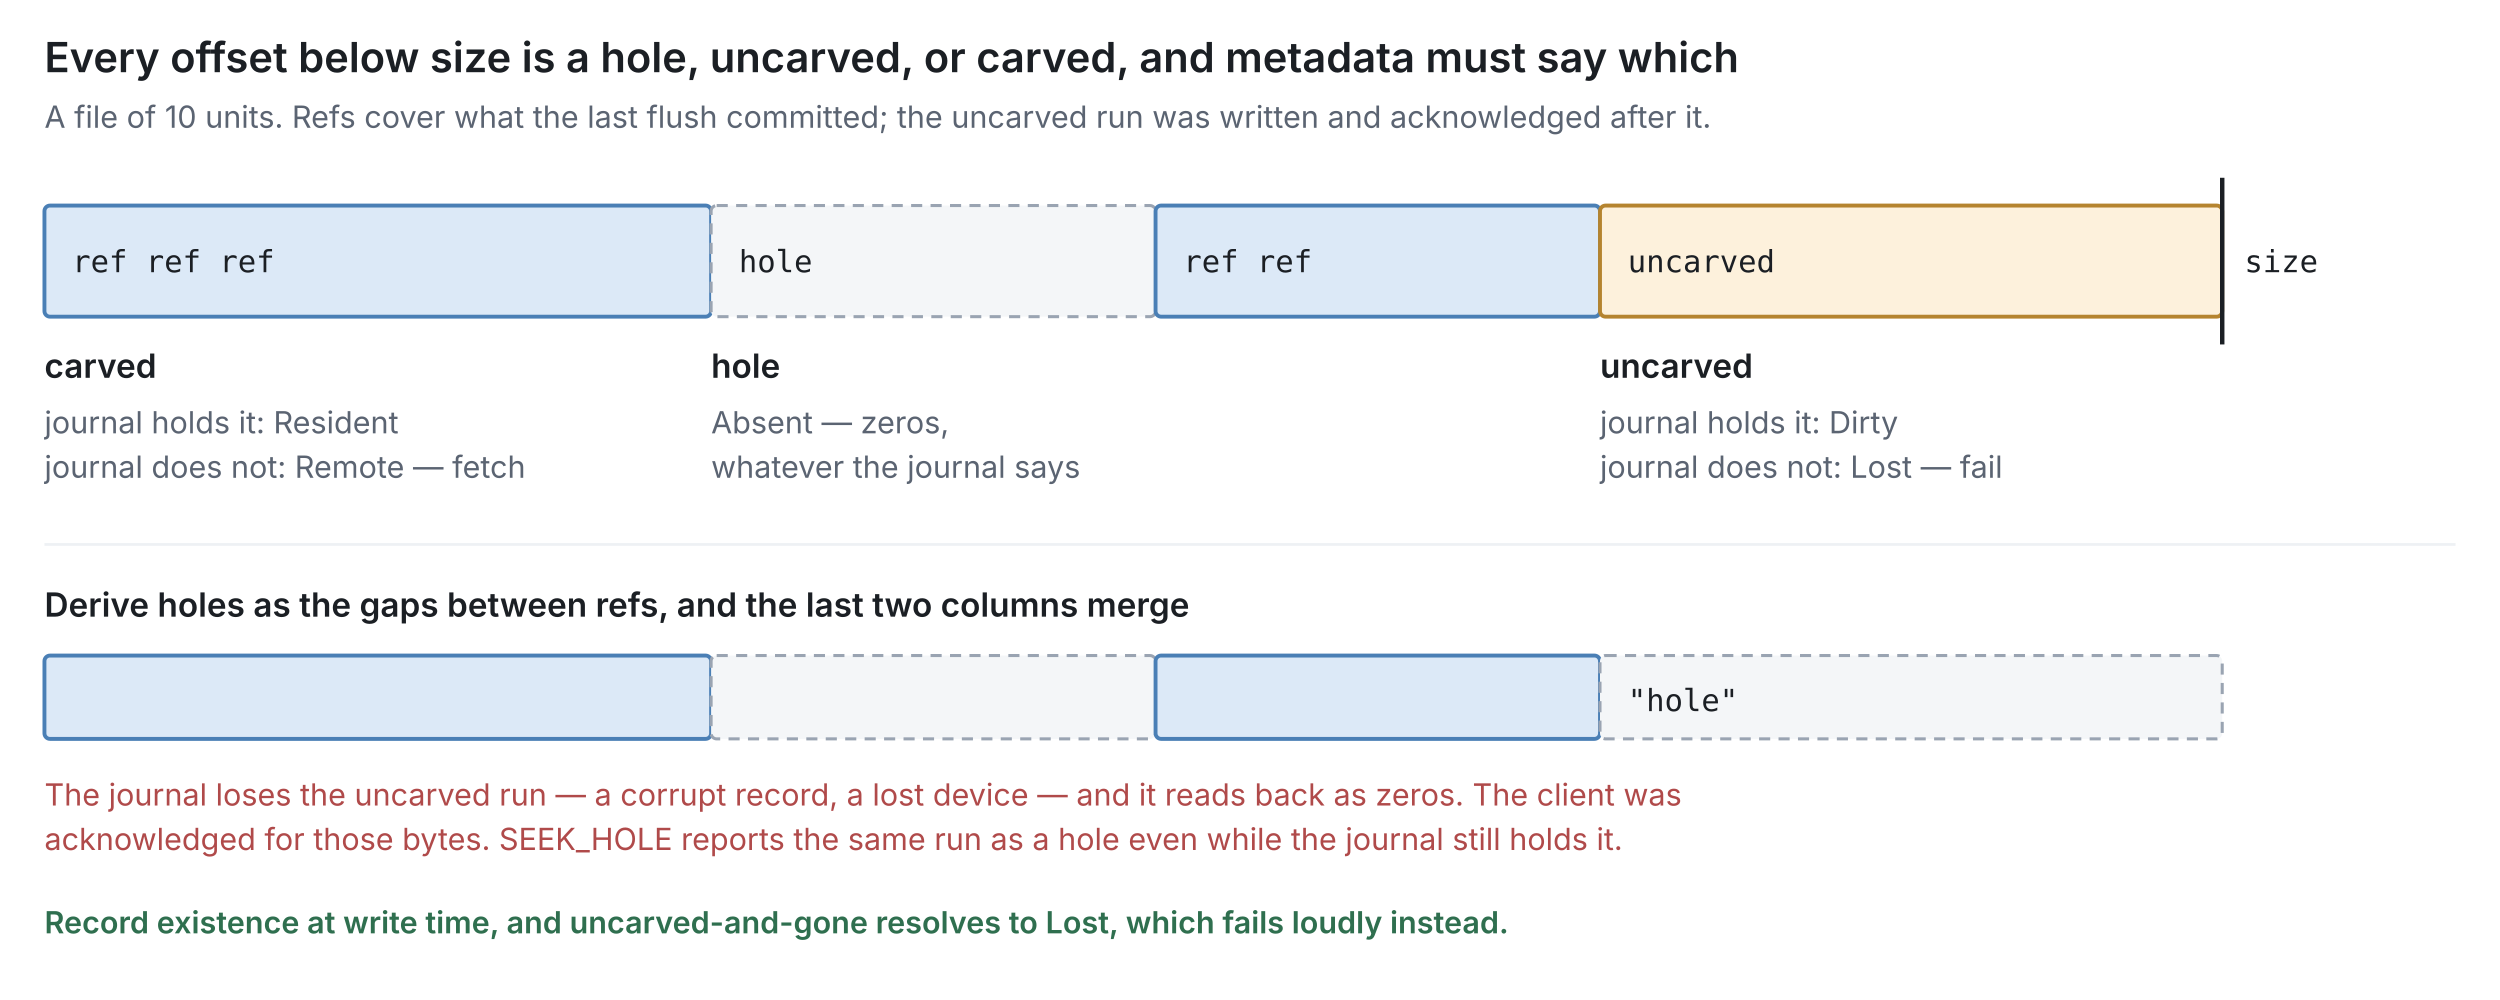
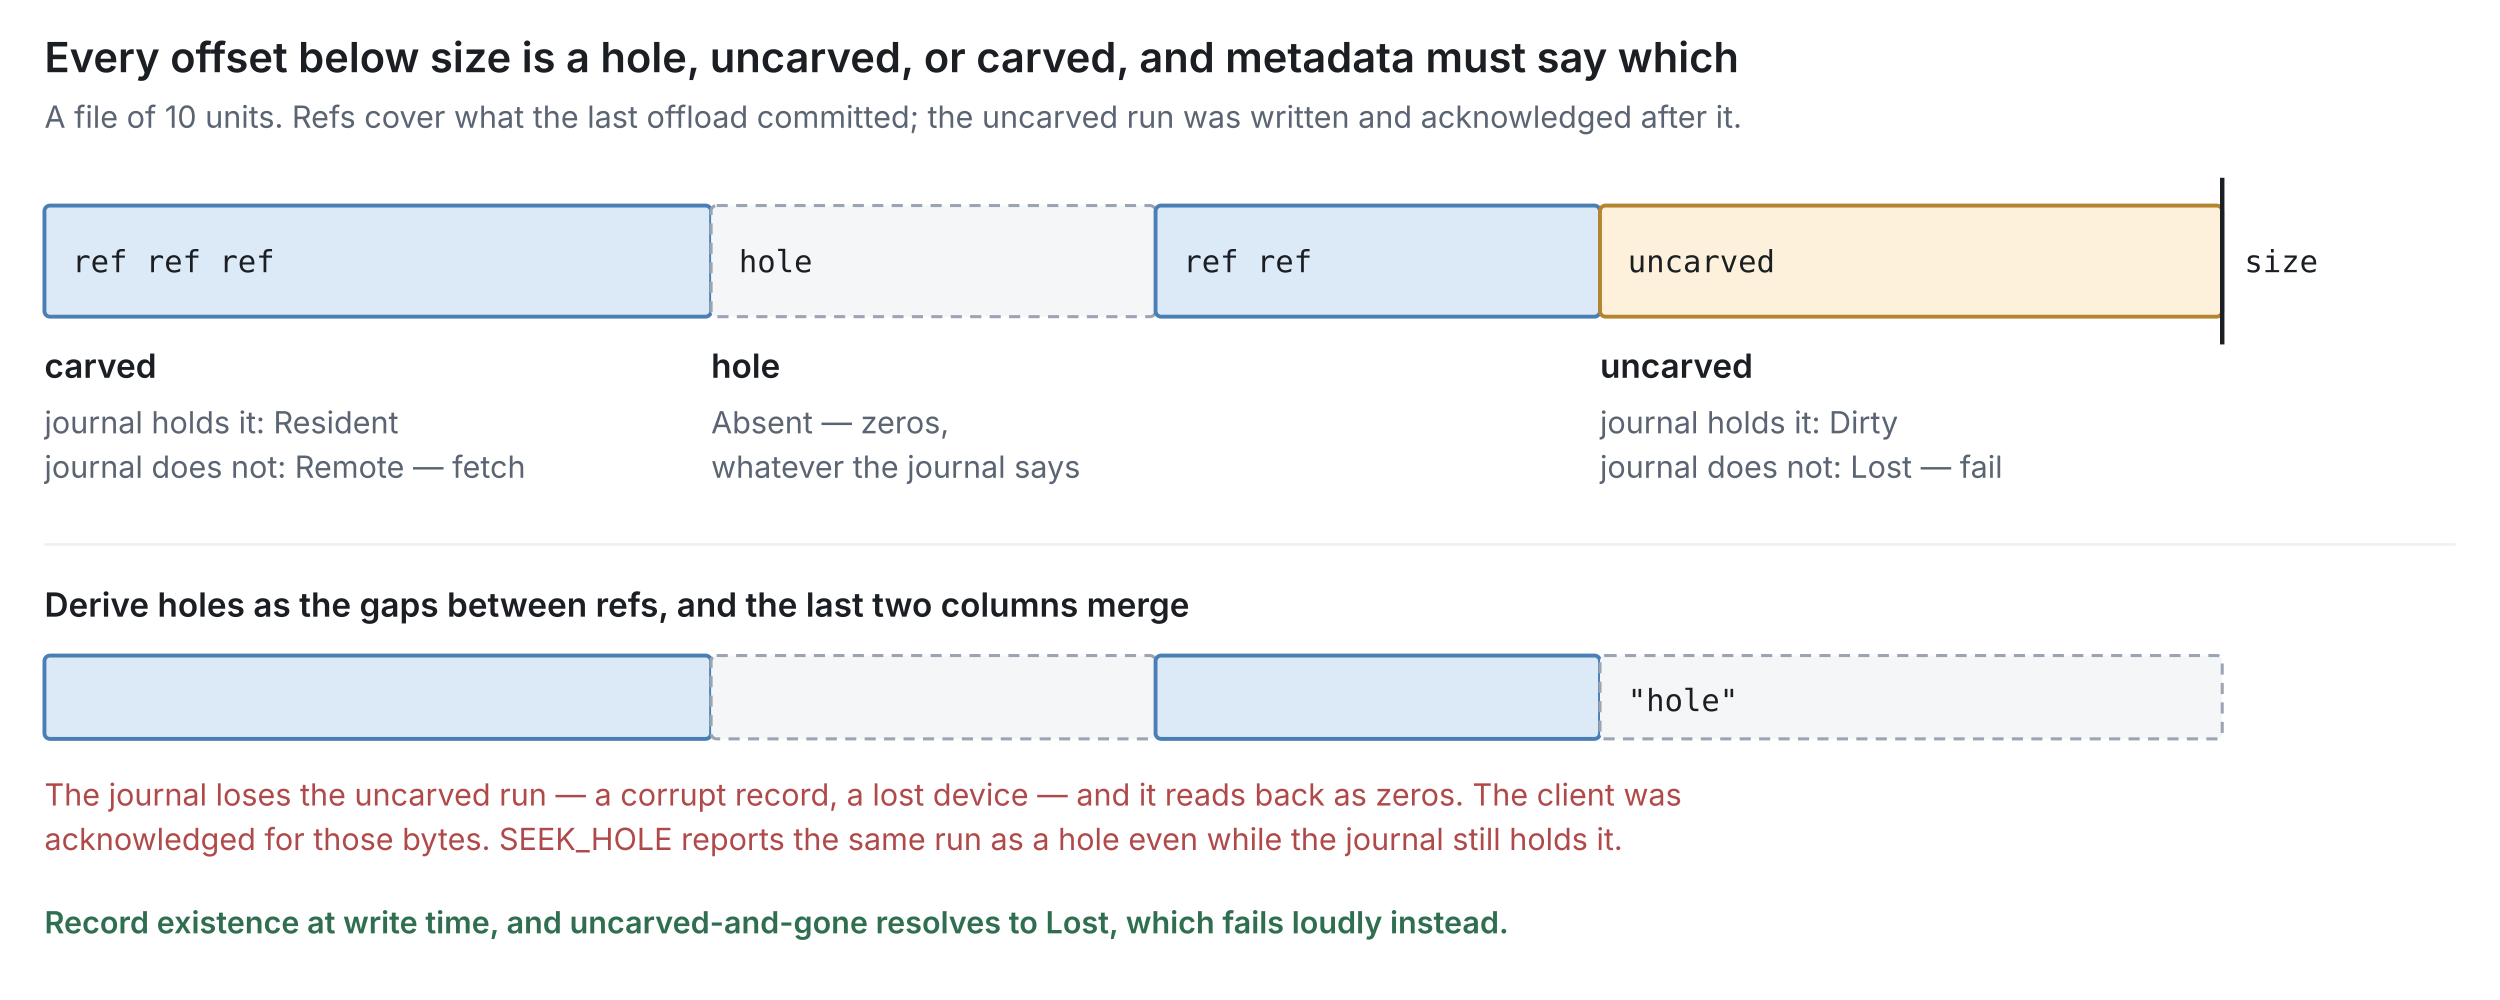
<svg xmlns="http://www.w3.org/2000/svg" viewBox="0 0 900 360" width="900" height="360" font-family="system-ui,-apple-system,Segoe UI,sans-serif">
  <defs>
    <style>
      .t  { font-size: 15px; font-weight: 600; fill: #1b1f24 }
      .rl { font-size: 12px; font-weight: 600; fill: #1b1f24 }
      .l  { font-size: 12px; fill: #3d444d }
      .s  { font-size: 11px; fill: #5b6472 }
      .m  { font-family: ui-monospace,SFMono-Regular,Menlo,monospace; font-size: 11px; fill: #1b1f24 }
      .why { font-size: 11px; fill: #b04a4a }
      .ok  { font-size: 11px; font-weight: 600; fill: #2f6f4f }
      .bx { fill: #dce9f7; stroke: #4a7fb5; stroke-width: 1.4 }
      .bu { fill: #fdf1dc; stroke: #b5842f; stroke-width: 1.4 }
      .bn { fill: #f4f6f8; stroke: #9aa4b2; stroke-width: 1.1; stroke-dasharray: 4 3 }
    </style>
  </defs>
  <rect width="900" height="360" fill="#ffffff" />
  <text x="16" y="26" class="t">Every offset below size is a hole, uncarved, or carved, and metadata must say which</text>
-   <text x="16" y="46" class="s">A file of 10 units. Refs cover what the last flush committed; the uncarved run was written and acknowledged after it.</text>
+   <text x="16" y="46" class="s">A file of 10 units. Refs cover what the last offload committed; the uncarved run was written and acknowledged after it.</text>
  <rect x="16" y="74" width="240" height="40" rx="2" class="bx" />
  <text x="26" y="98" class="m">ref  ref  ref</text>
  <rect x="256" y="74" width="160" height="40" rx="2" class="bn" />
  <text x="266" y="98" class="m">hole</text>
  <rect x="416" y="74" width="160" height="40" rx="2" class="bx" />
  <text x="426" y="98" class="m">ref  ref</text>
  <rect x="576" y="74" width="224" height="40" rx="2" class="bu" />
  <text x="586" y="98" class="m">uncarved</text>
  <line x1="800" y1="64" x2="800" y2="124" stroke="#1b1f24" stroke-width="1.6" />
  <text x="808" y="98" class="m">size</text>
  <text x="16" y="136" class="rl">carved</text>
  <text x="256" y="136" class="rl">hole</text>
  <text x="576" y="136" class="rl">uncarved</text>
  <text x="16" y="156" class="s">journal holds it: Resident</text>
  <text x="16" y="172" class="s">journal does not: Remote — fetch</text>
  <text x="256" y="156" class="s">Absent — zeros,</text>
  <text x="256" y="172" class="s">whatever the journal says</text>
  <text x="576" y="156" class="s">journal holds it: Dirty</text>
  <text x="576" y="172" class="s">journal does not: Lost — fail</text>
  <line x1="16" y1="196" x2="884" y2="196" stroke="#eef1f4" />
  <text x="16" y="222" class="rl">Derive holes as the gaps between refs, and the last two columns merge</text>
  <rect x="16" y="236" width="240" height="30" rx="2" class="bx" />
  <rect x="256" y="236" width="160" height="30" rx="2" class="bn" />
  <rect x="416" y="236" width="160" height="30" rx="2" class="bx" />
  <rect x="576" y="236" width="224" height="30" rx="2" class="bn" />
  <text x="586" y="256" class="m">"hole"</text>
  <text x="16" y="290" class="why">The journal loses the uncarved run — a corrupt record, a lost device — and it reads back as zeros. The client was</text>
  <text x="16" y="306" class="why">acknowledged for those bytes. SEEK_HOLE reports the same run as a hole even while the journal still holds it.</text>
  <text x="16" y="336" class="ok">Record existence at write time, and uncarved-and-gone resolves to Lost, which fails loudly instead.</text>
</svg>
